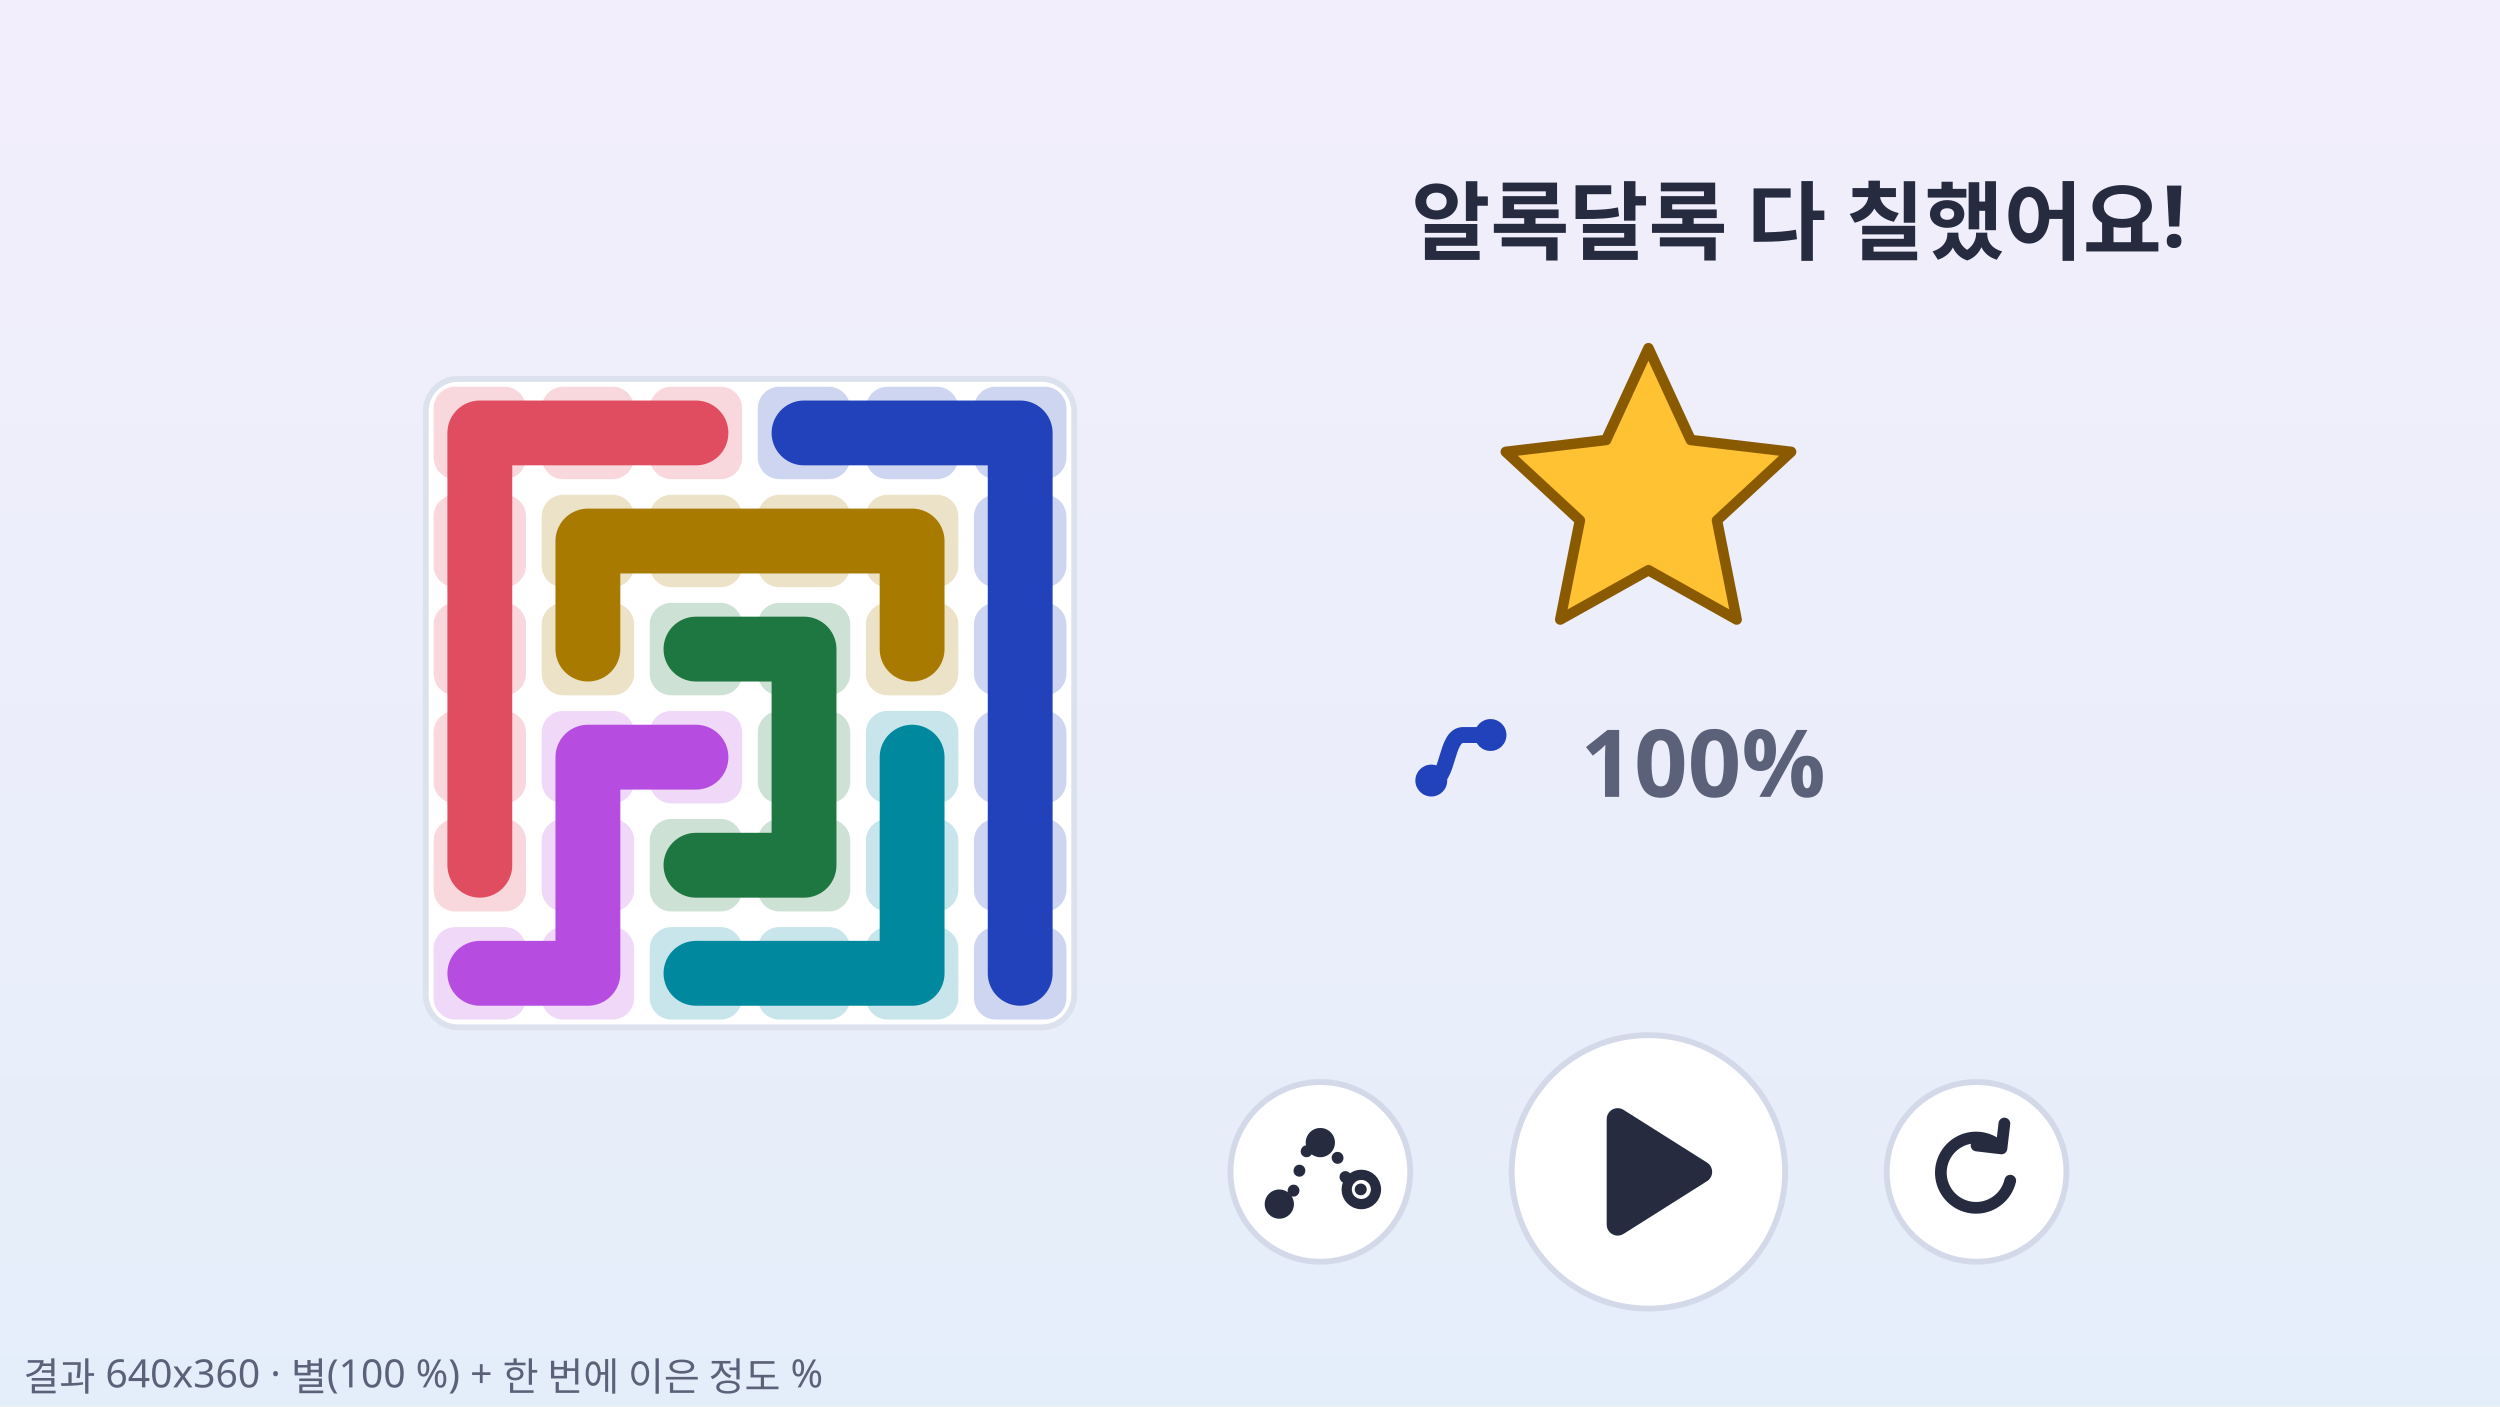
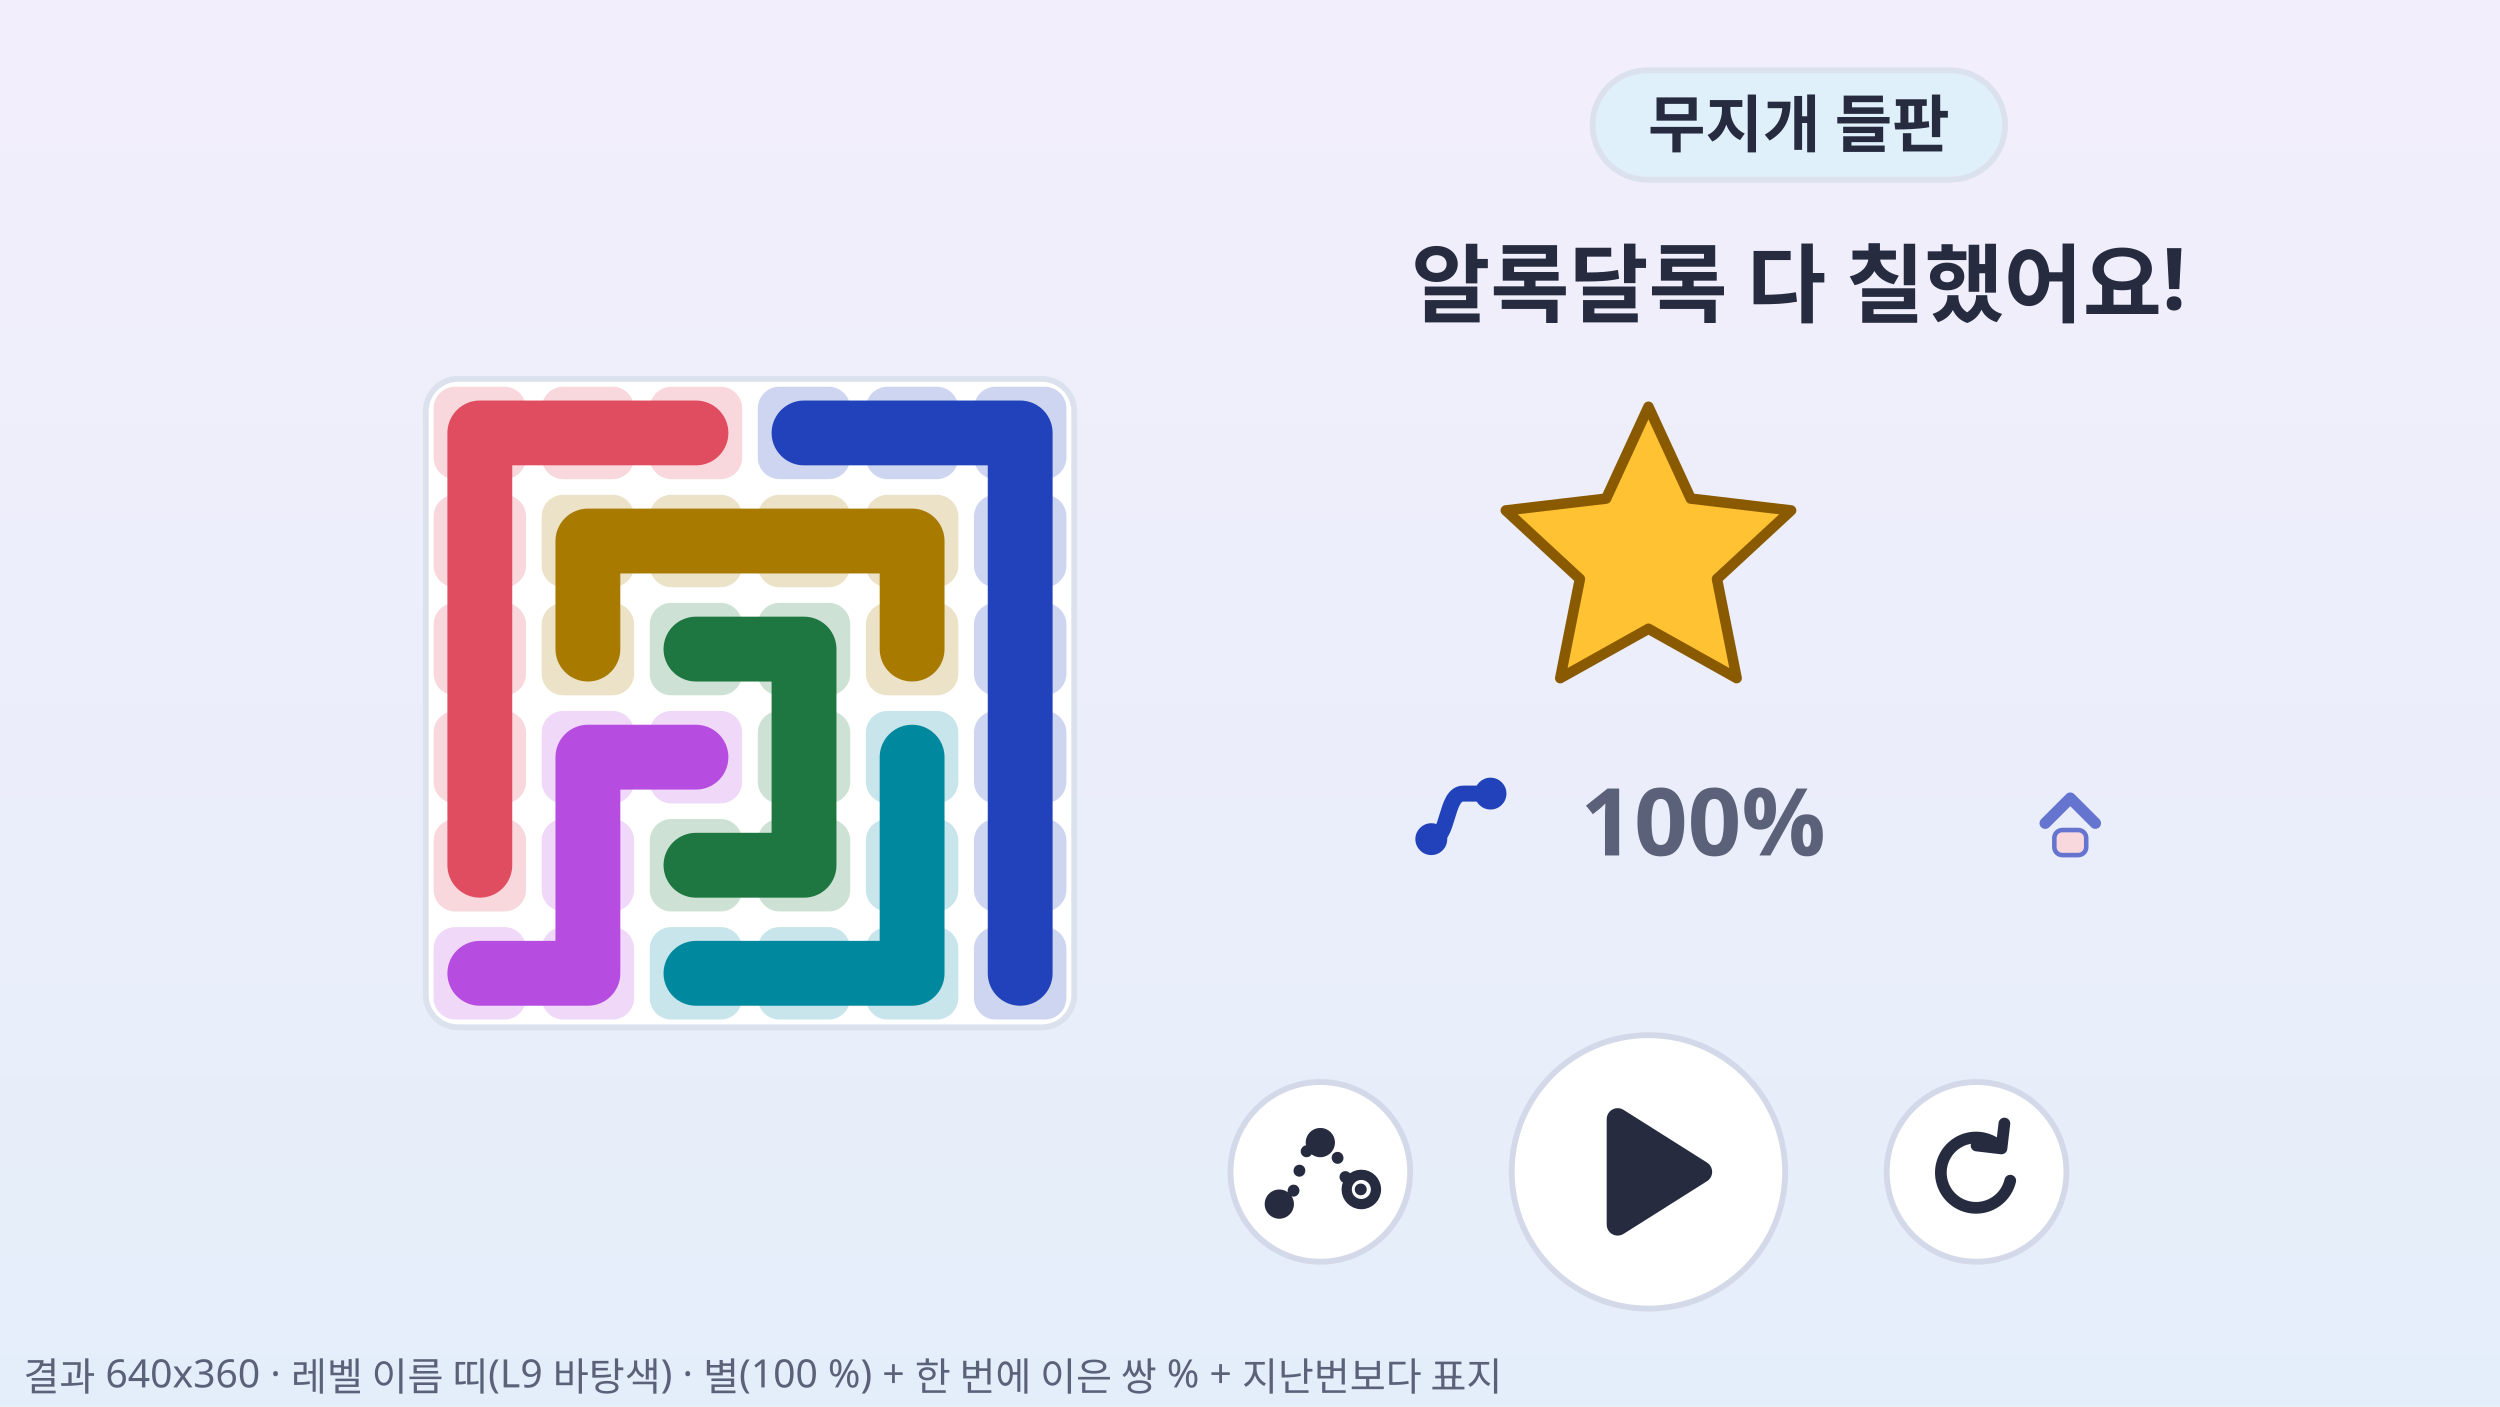
<svg xmlns="http://www.w3.org/2000/svg" width="640" height="360" viewBox="0 0 640 360" font-family="system-ui, sans-serif">
  <defs>
    <linearGradient id="bg" x1="0" y1="0" x2="0" y2="1">
      <stop offset="0" stop-color="#F3EEFB" />
      <stop offset="1" stop-color="#E4EEFA" />
    </linearGradient>
  </defs>
  <rect width="640" height="360" fill="url(#bg)" />
  <rect x="109" y="97" width="166" height="166" rx="8.3" fill="#FFFFFF" stroke="#DCE1EE" stroke-width="1.5" />
  <rect x="111" y="99" width="23.667" height="23.667" rx="5.533" fill="#F8D8DC" />
  <rect x="138.667" y="99" width="23.667" height="23.667" rx="5.533" fill="#F8D8DC" />
  <rect x="166.333" y="99" width="23.667" height="23.667" rx="5.533" fill="#F8D8DC" />
  <rect x="194" y="99" width="23.667" height="23.667" rx="5.533" fill="#CED5F0" />
  <rect x="221.667" y="99" width="23.667" height="23.667" rx="5.533" fill="#CED5F0" />
  <rect x="249.333" y="99" width="23.667" height="23.667" rx="5.533" fill="#CED5F0" />
  <rect x="111" y="126.667" width="23.667" height="23.667" rx="5.533" fill="#F8D8DC" />
  <rect x="138.667" y="126.667" width="23.667" height="23.667" rx="5.533" fill="#ECE2C7" />
  <rect x="166.333" y="126.667" width="23.667" height="23.667" rx="5.533" fill="#ECE2C7" />
  <rect x="194" y="126.667" width="23.667" height="23.667" rx="5.533" fill="#ECE2C7" />
  <rect x="221.667" y="126.667" width="23.667" height="23.667" rx="5.533" fill="#ECE2C7" />
  <rect x="249.333" y="126.667" width="23.667" height="23.667" rx="5.533" fill="#CED5F0" />
  <rect x="111" y="154.333" width="23.667" height="23.667" rx="5.533" fill="#F8D8DC" />
  <rect x="138.667" y="154.333" width="23.667" height="23.667" rx="5.533" fill="#ECE2C7" />
  <rect x="166.333" y="154.333" width="23.667" height="23.667" rx="5.533" fill="#CEE1D5" />
  <rect x="194" y="154.333" width="23.667" height="23.667" rx="5.533" fill="#CEE1D5" />
  <rect x="221.667" y="154.333" width="23.667" height="23.667" rx="5.533" fill="#ECE2C7" />
  <rect x="249.333" y="154.333" width="23.667" height="23.667" rx="5.533" fill="#CED5F0" />
  <rect x="111" y="182" width="23.667" height="23.667" rx="5.533" fill="#F8D8DC" />
  <rect x="138.667" y="182" width="23.667" height="23.667" rx="5.533" fill="#EFD8F8" />
  <rect x="166.333" y="182" width="23.667" height="23.667" rx="5.533" fill="#EFD8F8" />
  <rect x="194" y="182" width="23.667" height="23.667" rx="5.533" fill="#CEE1D5" />
  <rect x="221.667" y="182" width="23.667" height="23.667" rx="5.533" fill="#C7E5EA" />
  <rect x="249.333" y="182" width="23.667" height="23.667" rx="5.533" fill="#CED5F0" />
  <rect x="111" y="209.667" width="23.667" height="23.667" rx="5.533" fill="#F8D8DC" />
  <rect x="138.667" y="209.667" width="23.667" height="23.667" rx="5.533" fill="#EFD8F8" />
  <rect x="166.333" y="209.667" width="23.667" height="23.667" rx="5.533" fill="#CEE1D5" />
  <rect x="194" y="209.667" width="23.667" height="23.667" rx="5.533" fill="#CEE1D5" />
  <rect x="221.667" y="209.667" width="23.667" height="23.667" rx="5.533" fill="#C7E5EA" />
  <rect x="249.333" y="209.667" width="23.667" height="23.667" rx="5.533" fill="#CED5F0" />
  <rect x="111" y="237.333" width="23.667" height="23.667" rx="5.533" fill="#EFD8F8" />
  <rect x="138.667" y="237.333" width="23.667" height="23.667" rx="5.533" fill="#EFD8F8" />
  <rect x="166.333" y="237.333" width="23.667" height="23.667" rx="5.533" fill="#C7E5EA" />
  <rect x="194" y="237.333" width="23.667" height="23.667" rx="5.533" fill="#C7E5EA" />
  <rect x="221.667" y="237.333" width="23.667" height="23.667" rx="5.533" fill="#C7E5EA" />
  <rect x="249.333" y="237.333" width="23.667" height="23.667" rx="5.533" fill="#CED5F0" />
  <polyline points="178.167,110.833 150.5,110.833 122.833,110.833 122.833,138.5 122.833,166.167 122.833,193.833 122.833,221.5" fill="none" stroke="#E04D61" stroke-width="16.6" stroke-linecap="round" stroke-linejoin="round" />
  <polyline points="205.833,110.833 233.5,110.833 261.167,110.833 261.167,138.5 261.167,166.167 261.167,193.833 261.167,221.5 261.167,249.167" fill="none" stroke="#2142BA" stroke-width="16.6" stroke-linecap="round" stroke-linejoin="round" />
  <polyline points="150.5,166.167 150.5,138.5 178.167,138.5 205.833,138.5 233.5,138.5 233.5,166.167" fill="none" stroke="#A87B00" stroke-width="16.6" stroke-linecap="round" stroke-linejoin="round" />
  <polyline points="178.167,166.167 205.833,166.167 205.833,193.833 205.833,221.5 178.167,221.5" fill="none" stroke="#1E7640" stroke-width="16.6" stroke-linecap="round" stroke-linejoin="round" />
  <polyline points="178.167,193.833 150.5,193.833 150.5,221.5 150.5,249.167 122.833,249.167" fill="none" stroke="#B64DE0" stroke-width="16.6" stroke-linecap="round" stroke-linejoin="round" />
  <polyline points="233.5,193.833 233.5,221.5 233.5,249.167 205.833,249.167 178.167,249.167" fill="none" stroke="#00899E" stroke-width="16.6" stroke-linecap="round" stroke-linejoin="round" />
-   <text x="460.5" y="64.8" text-anchor="middle" font-size="22" font-weight="800" fill="#262B40">알록달록 다 칠했어요!</text>
-   <path d="M0 -0.96 L0.282 -0.348 L0.951 -0.269 L0.457 0.188 L0.588 0.849 L0 0.52 L-0.588 0.849 L-0.457 0.188 L-0.951 -0.269 L-0.282 -0.348 Z" transform="translate(422 126) scale(38.4)" fill="#FFC233" stroke="#8A5A00" stroke-width="0.07" stroke-linejoin="round" />
-   <text x="436" y="204" text-anchor="middle" font-size="24" font-weight="700" fill="#5B6178">100%</text>
-   <g transform="translate(360 180) scale(0.583)">
+   <text x="460.5" y="80.8" text-anchor="middle" font-size="22" font-weight="800" fill="#262B40">알록달록 다 칠했어요!</text>
+   <path d="M0 -0.96 L0.282 -0.348 L0.951 -0.269 L0.457 0.188 L0.588 0.849 L0 0.52 L-0.588 0.849 L-0.457 0.188 L-0.951 -0.269 L-0.282 -0.348 Z" transform="translate(422 141) scale(38.4)" fill="#FFC233" stroke="#8A5A00" stroke-width="0.07" stroke-linejoin="round" />
+   <text x="436" y="219" text-anchor="middle" font-size="24" font-weight="700" fill="#5B6178">100%</text>
+   <g transform="translate(360 195) scale(0.583)">
    <path d="M11 34 C19 34 17 14 25 14 H37" fill="none" stroke="#2142BA" stroke-width="7" stroke-linecap="round" stroke-linejoin="round" />
    <circle cx="11" cy="34" r="7" fill="#2142BA" />
    <circle cx="37" cy="14" r="7" fill="#2142BA" />
  </g>
  <circle cx="338" cy="300" r="23" fill="#FFFFFF" stroke="#D3D9E8" stroke-width="1.5" />
  <g transform="translate(320 282) scale(0.750)">
    <path d="M10 35 C18 35 15 14 24 14 C32 14 30 30 38 30" fill="none" stroke="#262B40" stroke-width="4" stroke-linecap="round" stroke-dasharray="0.1 7" />
    <circle cx="10" cy="35" r="5" fill="#262B40" />
    <circle cx="24" cy="14" r="5" fill="#262B40" />
    <circle cx="38" cy="30" r="5" fill="none" stroke="#262B40" stroke-width="3.5" />
  </g>
  <circle cx="422" cy="300" r="35" fill="#FFFFFF" stroke="#D3D9E8" stroke-width="1.5" />
  <g transform="translate(395 273) scale(1.125)">
    <path d="M17 12 L36 24 L17 36 Z" fill="#262B40" stroke="#262B40" stroke-width="5" stroke-linejoin="round" />
  </g>
  <circle cx="506" cy="300" r="23" fill="#FFFFFF" stroke="#D3D9E8" stroke-width="1.5" />
  <g transform="translate(488 282) scale(0.750)">
    <path d="M35.5 27 A12 12 0 1 1 32 15.5" fill="none" stroke="#262B40" stroke-width="4" stroke-linecap="round" stroke-linejoin="round" />
    <path d="M33.5 7.5 L32.5 16 L24 15" fill="none" stroke="#262B40" stroke-width="4" stroke-linecap="round" stroke-linejoin="round" />
  </g>
-   <text x="6" y="356" font-size="10" fill="#5B6178">결과 640x360 · 별(100 %) + 한 번에 이은 정도 %</text>
+   <rect x="407.7" y="18" width="105.6" height="28" rx="14" fill="#E0F0FB" stroke="#DCE1EE" stroke-width="1.5" />
+   <text x="460.5" y="37.6" text-anchor="middle" font-size="16" font-weight="700" fill="#262B40">무지개 들판</text>
+   <g transform="translate(516 195) scale(0.583)">
+     <path d="M13 27 L24 16 L35 27" fill="none" stroke="#6474CF" stroke-width="5" stroke-linecap="round" stroke-linejoin="round" />
+     <rect x="17" y="30" width="14" height="11" rx="3.5" fill="#F8D8DC" stroke="#6474CF" stroke-width="2" />
+   </g>
+   <text x="6" y="356" font-size="10" fill="#5B6178">결과 640x360 · 레벨 이름 띠(L9 바탕색) · 별(100 %) + 한 번에 이은 쌍 % + 지난번보다 표지</text>
</svg>
